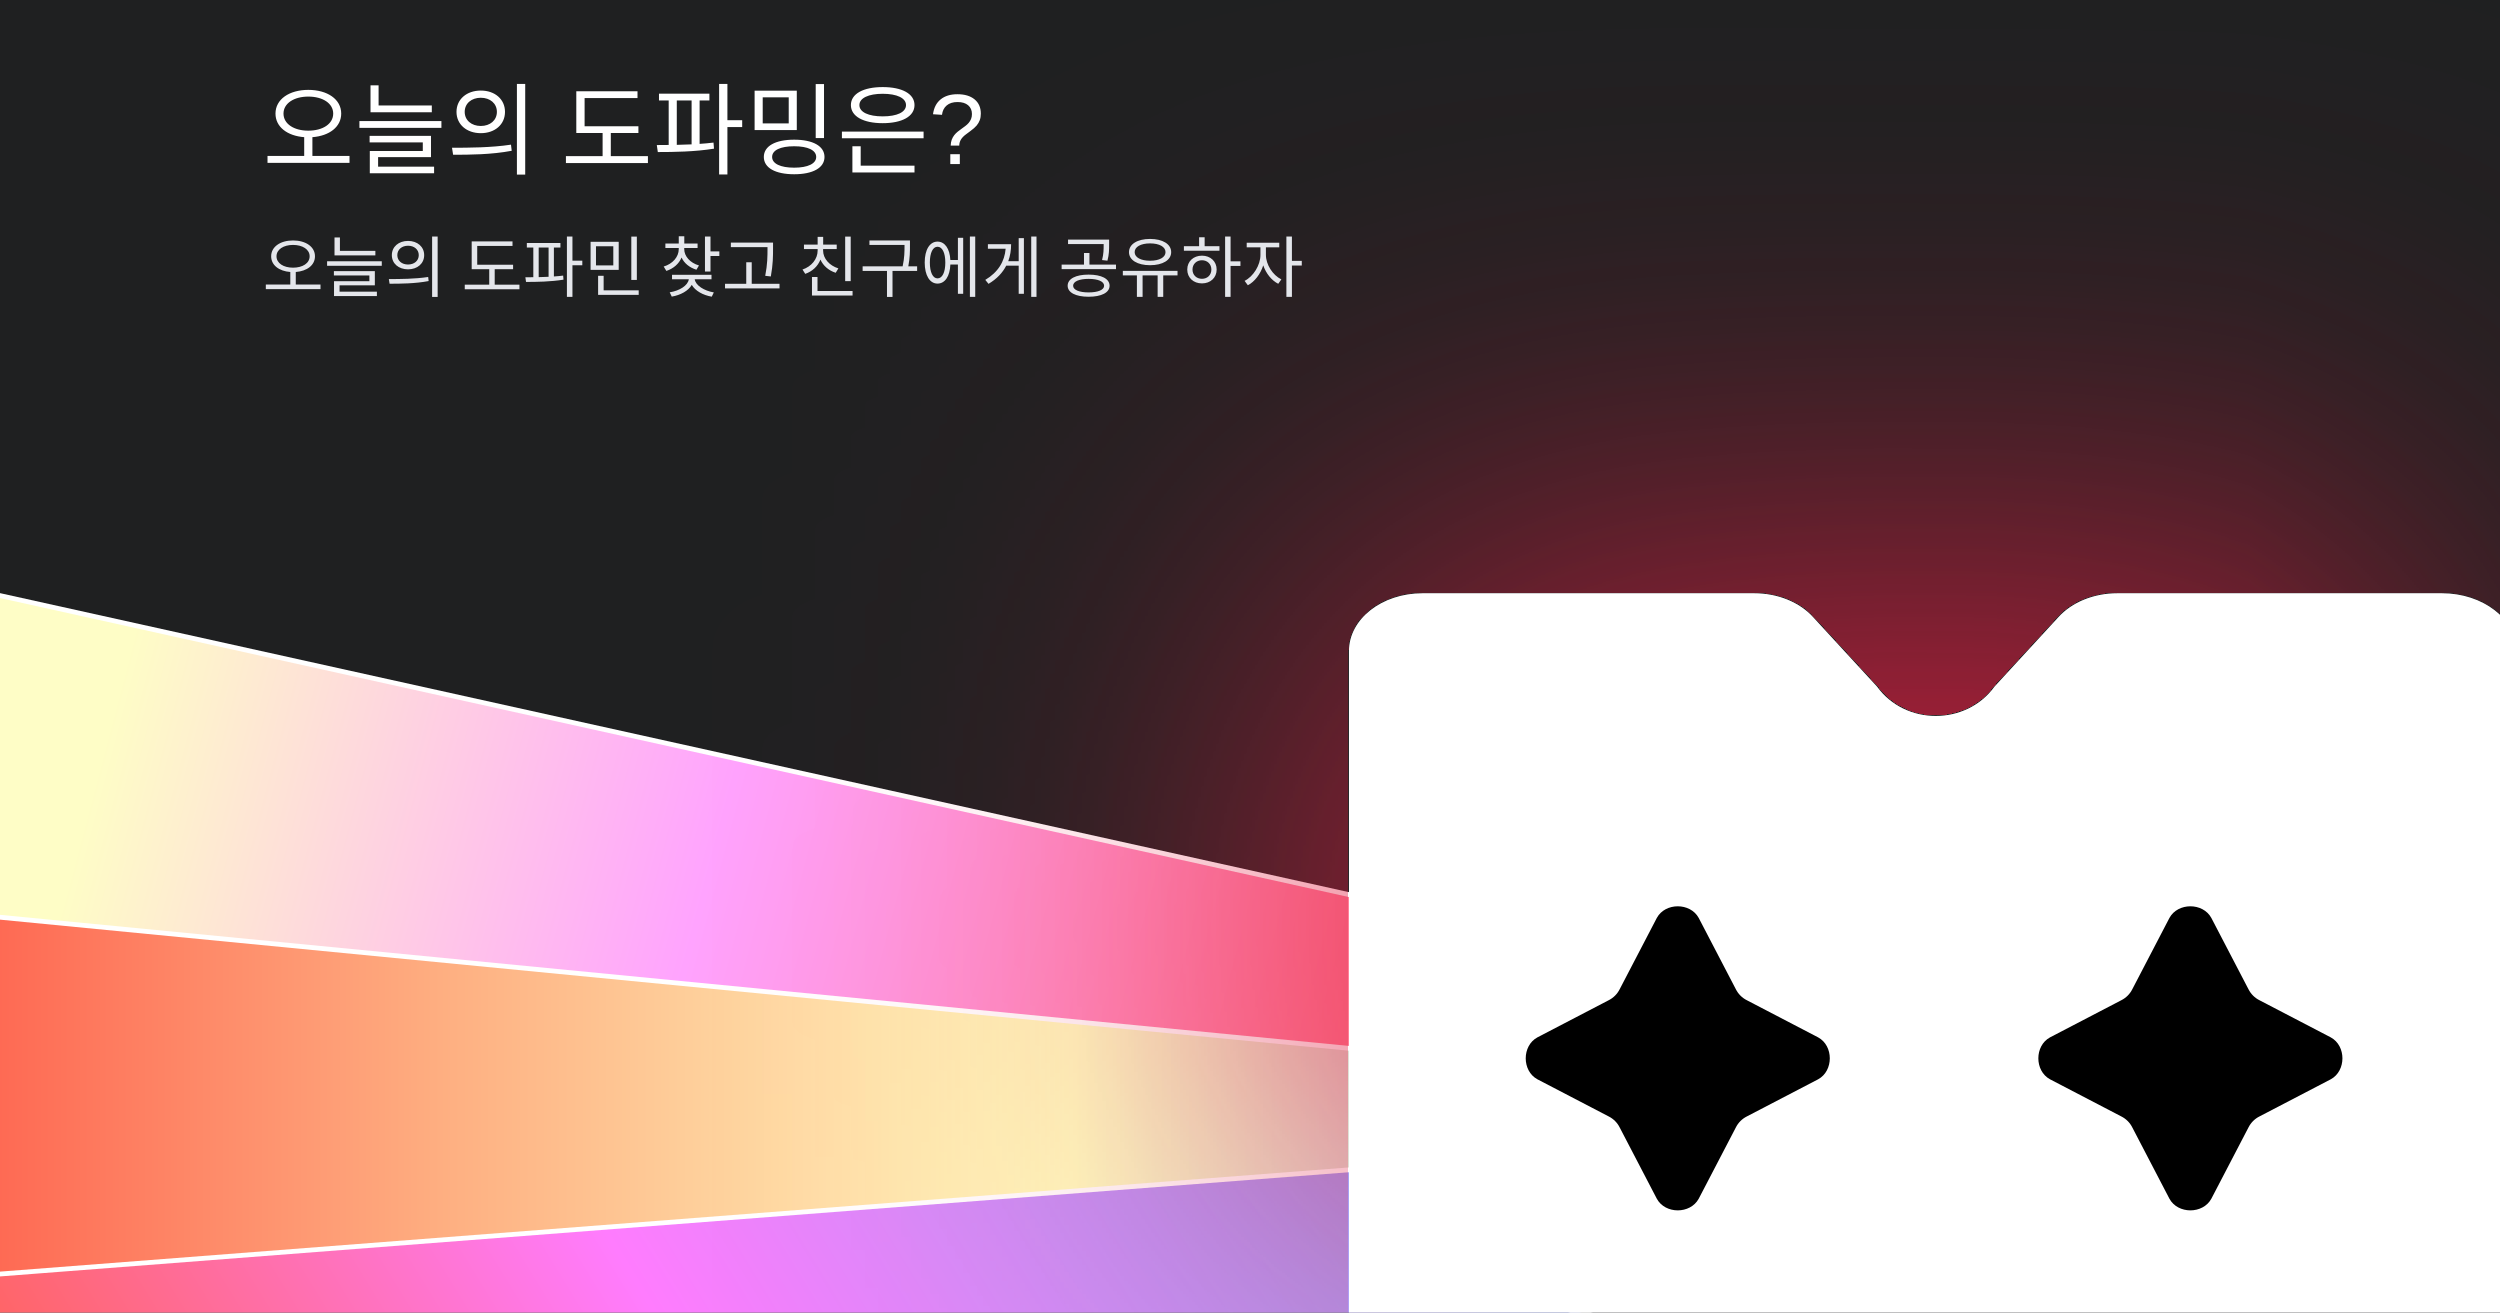
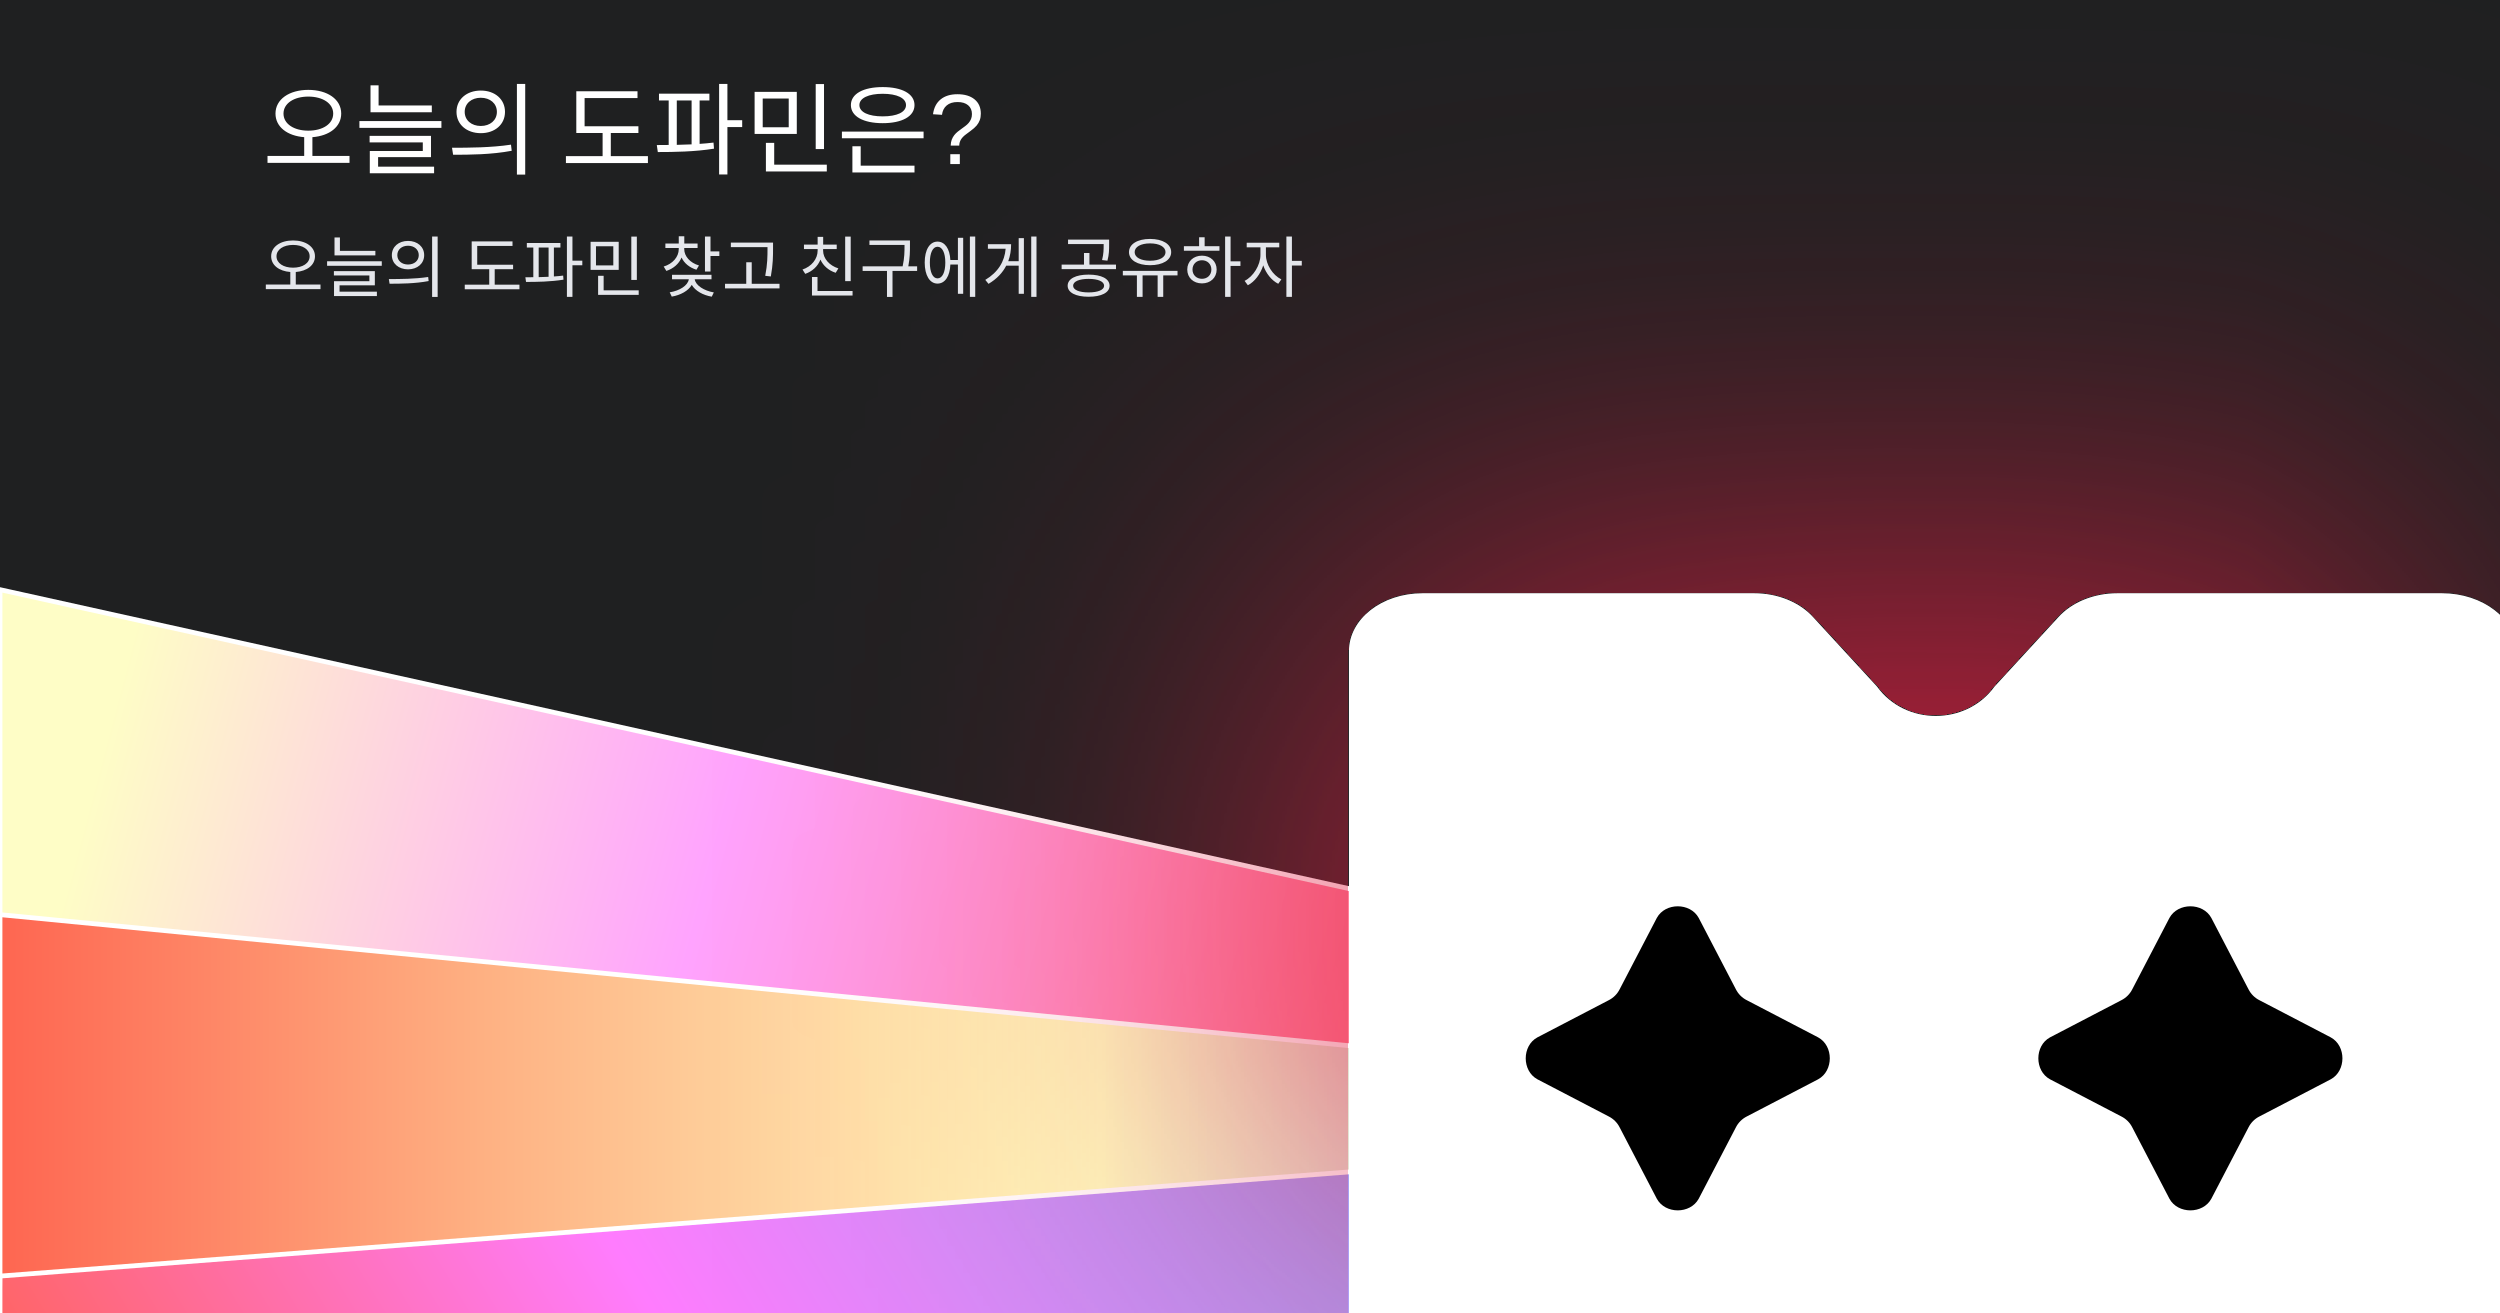
- <svg xmlns="http://www.w3.org/2000/svg" width="1200" height="630" viewBox="0 0 1200 630" fill="none">
-   <g clip-path="url(#clip0_1325_7277)">
-     <rect width="1200" height="630" fill="#1F2021" />
-     <path d="M-12.852 283.027L927.344 491.459V531.527L-12.852 440.279V283.027Z" fill="url(#paint0_linear_1325_7277)" stroke="white" stroke-width="2.3" />
-     <path d="M927.344 593.333V531.596L-11.242 441.926L-12.852 618.503V797.027L927.344 593.333Z" fill="url(#paint1_linear_1325_7277)" stroke="white" stroke-width="2.3" />
-     <path d="M927.344 539.889V530.402L-12.852 439.027V612.527L927.344 539.889Z" fill="url(#paint2_linear_1325_7277)" stroke="white" stroke-width="2.3" />
+ <svg xmlns="http://www.w3.org/2000/svg" width="1200" height="630" viewBox="0 0 1200 630" preserveAspectRatio="none" fill="none">
+   <rect width="1200" height="630" fill="#1F2021" />
+   <g>
+     <path d="M0 0 L1200 0 L1200 630 L0 630 L0 0" fill="#1F2021" />
+     <path d="M0 283.027L940.344 491.459V531.527L0 440.279V283.027Z" fill="url(#paint0_linear_1325_7277)" stroke="white" stroke-width="2.3" />
+     <path d="M940.344 593.333V531.596L1.242 441.926L0 618.503V797.027L940.344 593.333Z" fill="url(#paint1_linear_1325_7277)" stroke="white" stroke-width="2.3" />
+     <path d="M940.344 539.889V530.402L0 439.027V612.527L940.344 539.889Z" fill="url(#paint2_linear_1325_7277)" stroke="white" stroke-width="2.3" />
    <g filter="url(#filter0_d_1325_7277)">
      <path d="M1207.97 697.727C1207.97 713.139 1191.65 725.5 1172.17 725.5H1124.96C1113.72 725.5 1103.15 721.244 1096.58 713.934L1066.02 680.717C1052.4 661.889 1023.21 661.889 1009.59 680.717L979.027 713.934C972.461 721.244 961.891 725.5 950.645 725.5H908.688C897.441 725.5 886.871 721.244 880.305 713.934L849.742 680.717C836.117 661.889 806.934 661.889 793.309 680.717L762.746 713.934C756.18 721.244 745.609 725.5 734.363 725.5H682.807C663.324 725.5 647.5 713.139 647.5 697.727V312.52C647.5 297.108 663.324 284.747 682.807 284.747H842.008C853.254 284.747 863.824 289.003 870.391 296.313L900.953 329.53C914.578 348.358 943.762 348.358 957.387 329.53L987.949 296.313C994.516 289.003 1005.09 284.747 1016.33 284.747H1172.17C1191.65 284.747 1207.97 297.108 1207.97 312.52V697.727Z" fill="white" />
    </g>
    <path d="M795.273 440.607C799.324 433.159 811.328 433.159 815.379 440.607L833.211 474.836C834.348 477.115 836.211 478.978 838.49 480.115L872.719 497.947C880.168 501.998 880.168 514.002 872.719 518.053L838.49 535.885C836.211 537.022 834.348 538.885 833.211 541.164L815.379 575.393C811.328 582.841 799.324 582.841 795.273 575.393L777.441 541.164C776.304 538.885 774.441 537.022 772.162 535.885L737.934 518.053C730.485 514.002 730.485 501.998 737.934 497.947L772.162 480.115C774.441 478.978 776.304 477.115 777.441 474.836L795.273 440.607Z" fill="black" />
    <path d="M1041.33 440.607C1045.38 433.159 1057.39 433.159 1061.44 440.607L1079.27 474.836C1080.41 477.115 1082.27 478.978 1084.55 480.115L1118.78 497.947C1126.23 501.998 1126.23 514.002 1118.78 518.053L1084.55 535.885C1082.27 537.022 1080.41 538.885 1079.27 541.164L1061.44 575.393C1057.39 582.841 1045.38 582.841 1041.33 575.393L1023.5 541.164C1022.36 538.885 1020.5 537.022 1018.22 535.885L983.992 518.053C976.543 514.002 976.543 501.998 983.992 497.947L1018.22 480.115C1020.5 478.978 1022.36 477.115 1023.5 474.836L1041.33 440.607Z" fill="black" />
-     <text x="126" y="80" font-family="Arial" font-size="48" fill="white">오늘의 도파밍은?</text>
+     <text x="126" y="80" font-family="Arial" font-size="48" fill="white">오늘의 도파민은?</text>
    <text x="126" y="140" font-family="Arial" font-size="32" fill="#E4E6EB">오늘의 도파민 찾고 친구에게 공유하자</text>
  </g>
  <defs>
    <filter id="filter0_d_1325_7277" x="267.964" y="-14.247" width="1319.57" height="1039.57" filterUnits="userSpaceOnUse" color-interpolation-filters="sRGB">
      <feFlood flood-opacity="0" result="BackgroundImageFix" />
      <feColorMatrix in="SourceAlpha" type="matrix" values="0 0 0 0 0 0 0 0 0 0 0 0 0 0 0 0 0 0 127 0" result="hardAlpha" />
      <feOffset />
      <feGaussianBlur stdDeviation="149.768" />
      <feComposite in2="hardAlpha" operator="out" />
      <feColorMatrix type="matrix" values="0 0 0 0 0.886 0 0 0 0 0.118 0 0 0 0 0.259 0 0 0 1 0" />
      <feBlend mode="normal" in2="BackgroundImageFix" result="effect1_dropShadow_1325_7277" />
      <feBlend mode="normal" in="SourceGraphic" in2="effect1_dropShadow_1325_7277" result="shape" />
    </filter>
    <linearGradient id="paint0_linear_1325_7277" x1="1053.34" y1="530.598" x2="72.39" y2="271.516" gradientUnits="userSpaceOnUse">
      <stop stop-color="#93A4F2" />
      <stop offset="0.276" stop-color="#FF6B69" />
      <stop offset="0.707" stop-color="#FFA3FE" />
      <stop offset="1" stop-color="#FEFDC6" />
    </linearGradient>
    <linearGradient id="paint1_linear_1325_7277" x1="720.815" y1="587.867" x2="-34.347" y2="1051.21" gradientUnits="userSpaceOnUse">
      <stop stop-color="#93A4F2" />
      <stop offset="0.416" stop-color="#FF7CFE" />
      <stop offset="0.73" stop-color="#FF6462" />
      <stop offset="1" stop-color="#FDAD7C" />
    </linearGradient>
-     <linearGradient id="paint2_linear_1325_7277" x1="927.344" y1="525.777" x2="-12.852" y2="525.777" gradientUnits="userSpaceOnUse">
+     <linearGradient id="paint2_linear_1325_7277" x1="940.344" y1="525.777" x2="0" y2="525.777" gradientUnits="userSpaceOnUse">
      <stop stop-color="#99A2FF" />
      <stop offset="0.438" stop-color="#FFFFC1" />
      <stop offset="0.755" stop-color="#FEB082" />
      <stop offset="1" stop-color="#FE6651" />
    </linearGradient>
-     <clipPath id="clip0_1325_7277">
-       <rect width="1200" height="630" fill="white" />
-     </clipPath>
  </defs>
</svg>
